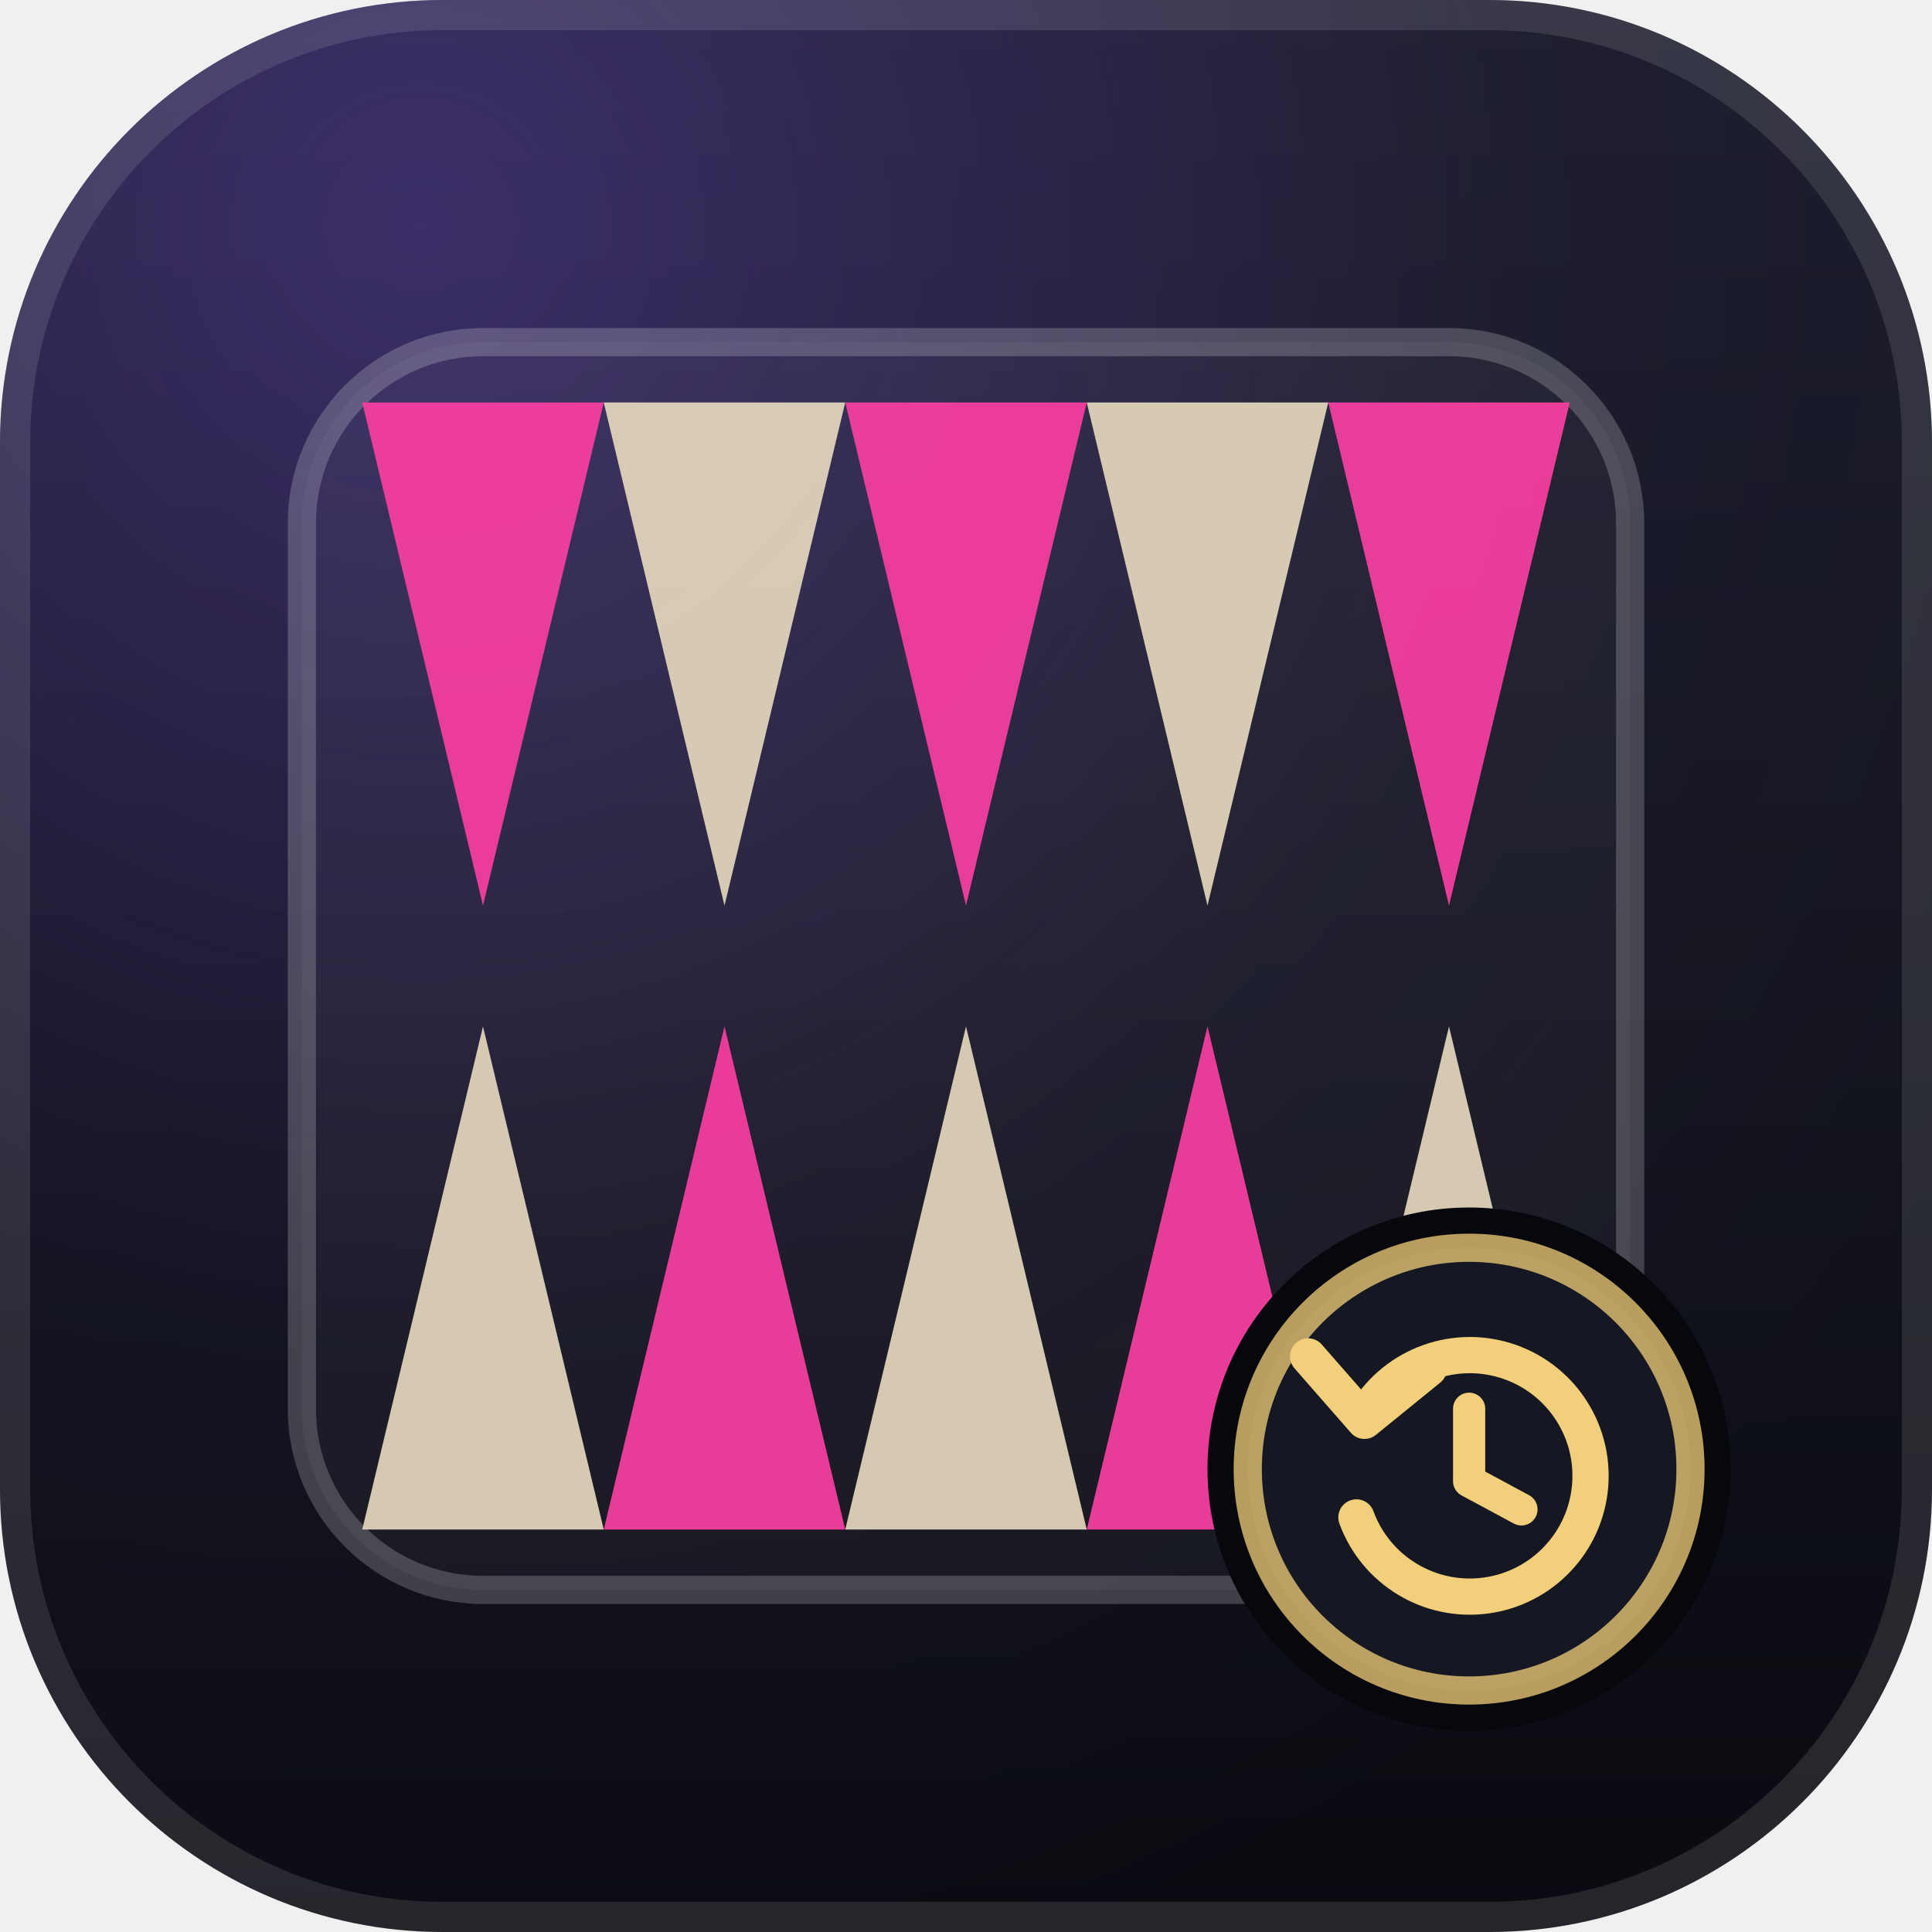
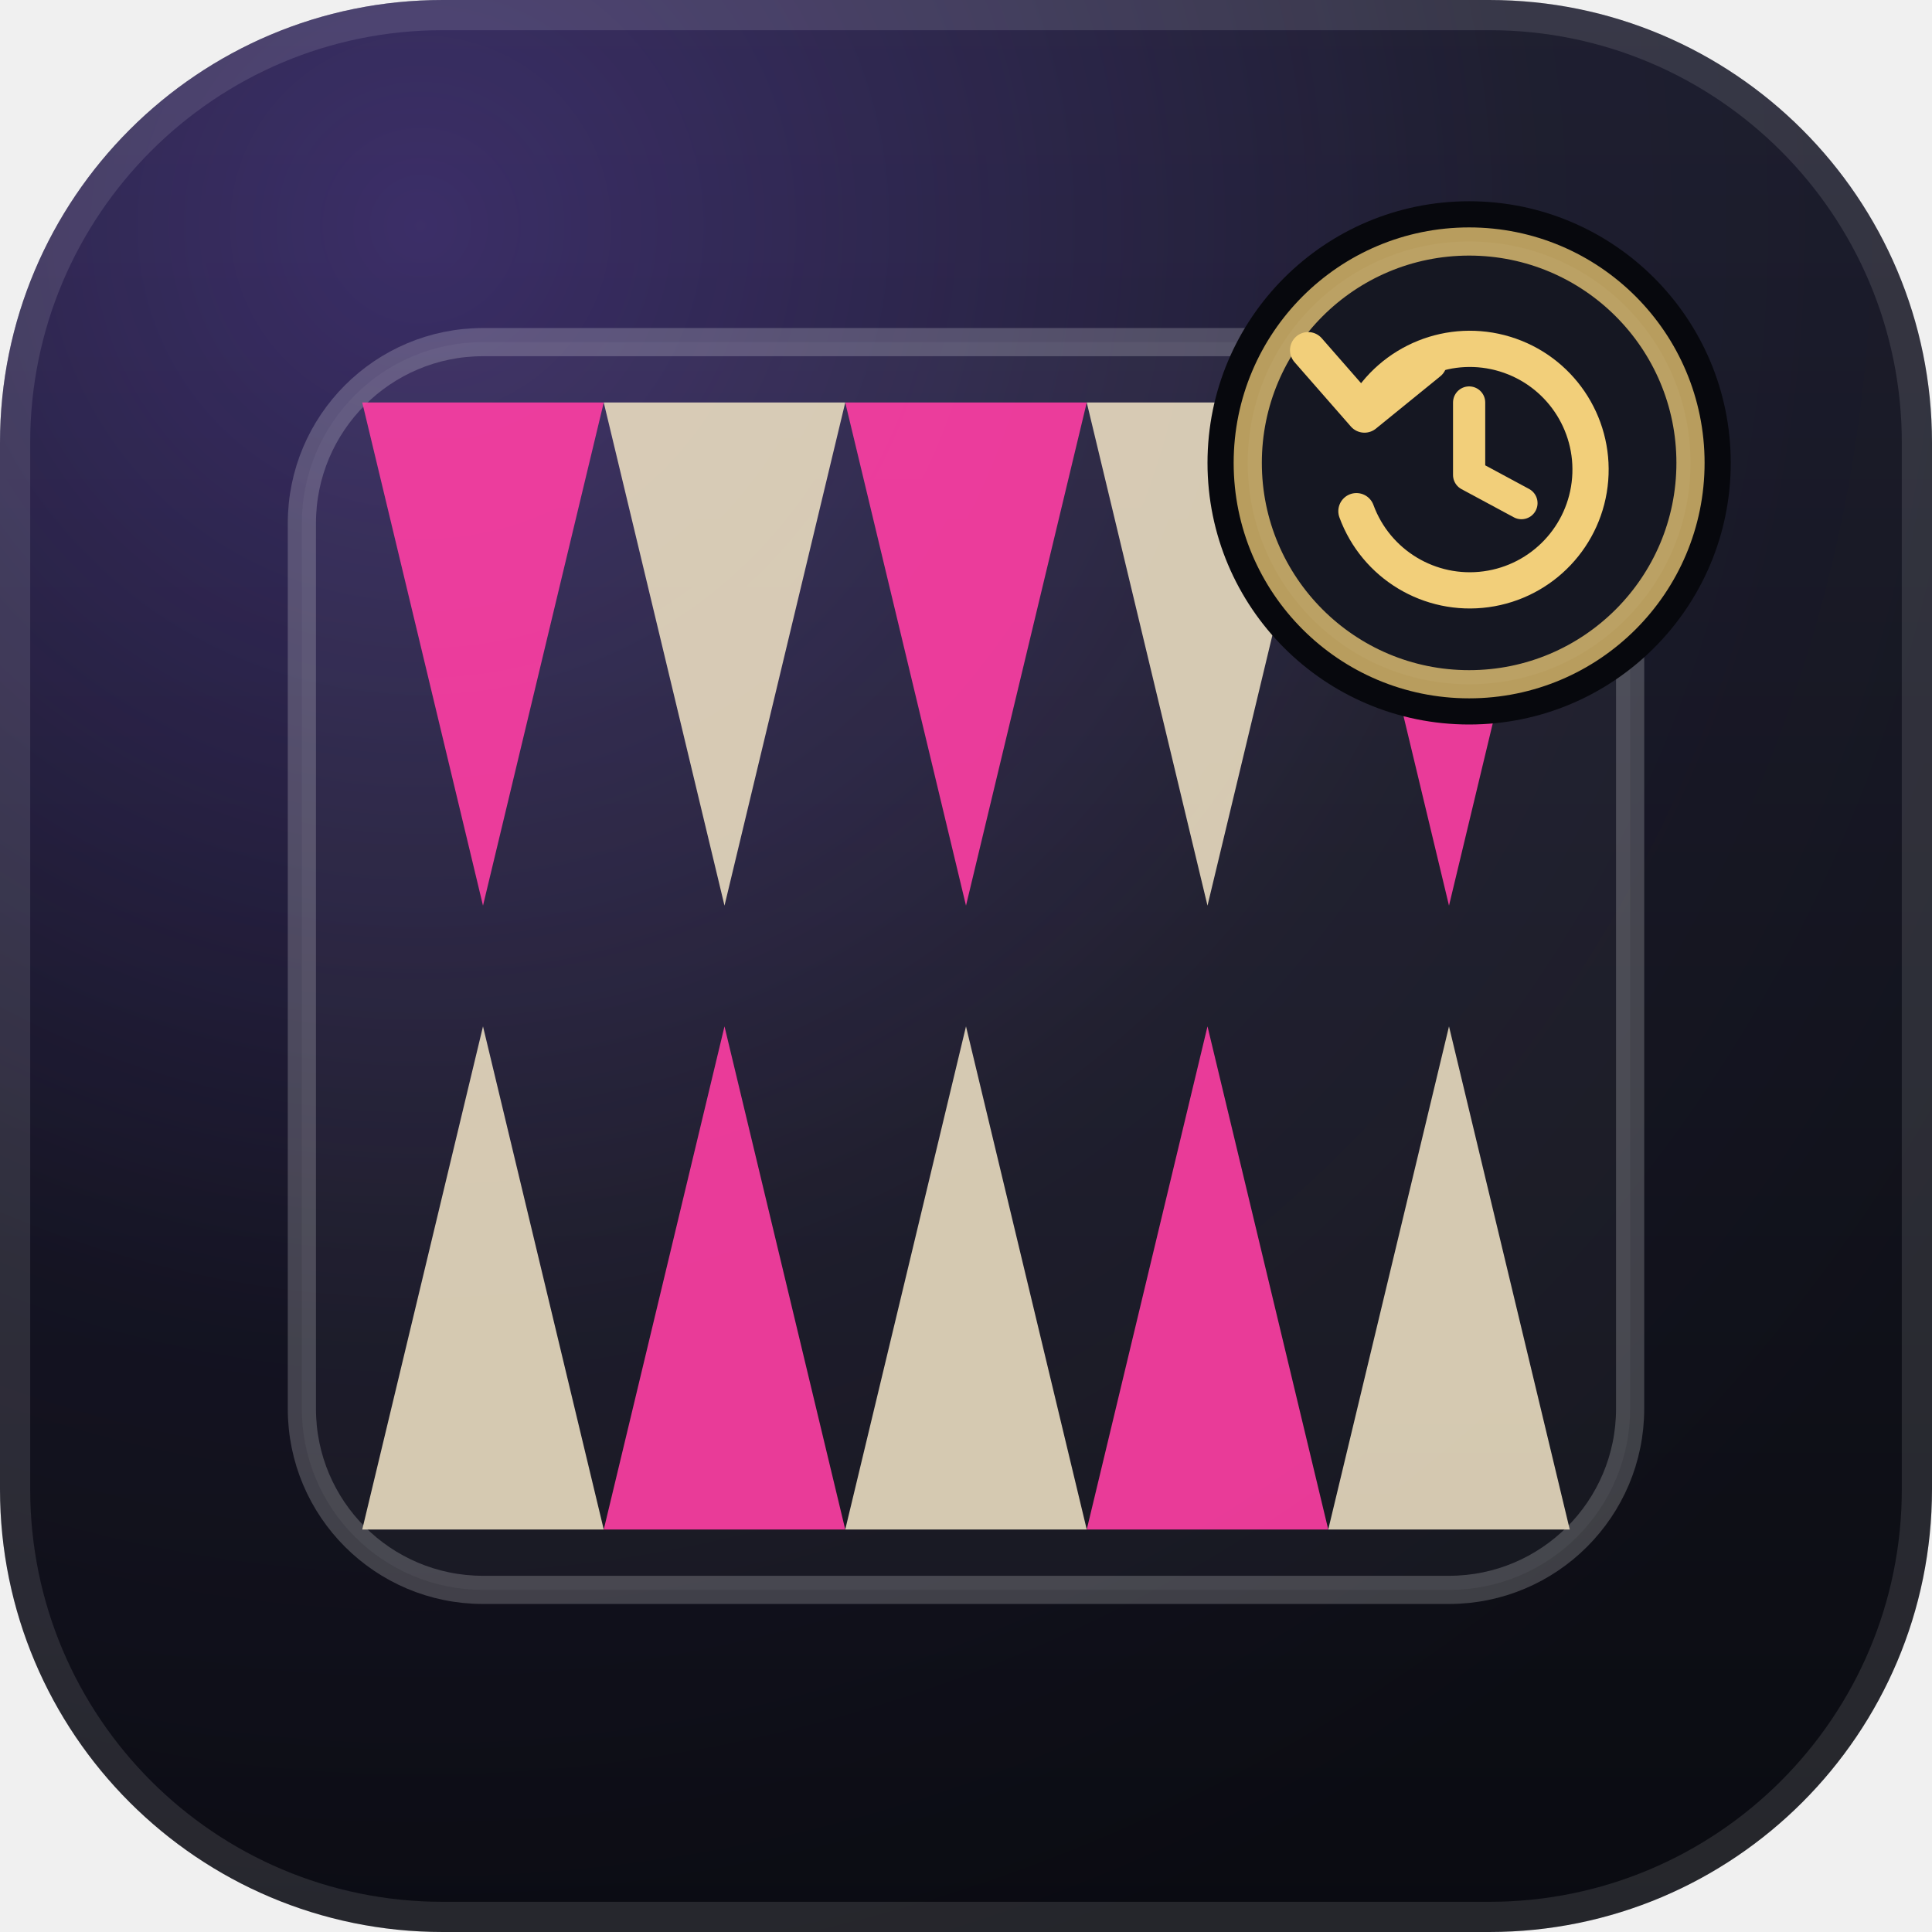
<svg xmlns="http://www.w3.org/2000/svg" viewBox="0 0 96 96" width="96" height="96">
  <defs>
    <linearGradient id="backgammon-bg" x1="0" y1="0" x2="0" y2="1">
      <stop offset="0" stop-color="#1b1d29" />
      <stop offset="1" stop-color="#0a0b11" />
    </linearGradient>
    <radialGradient id="backgammon-tint" cx=".22" cy=".12" r=".95">
      <stop offset="0" stop-color="#8b5cff" stop-opacity=".30" />
      <stop offset=".6" stop-color="#8b5cff" stop-opacity=".04" />
      <stop offset="1" stop-color="#8b5cff" stop-opacity="0" />
    </radialGradient>
  </defs>
  <rect width="96" height="96" rx="22" fill="url(#backgammon-bg)" />
  <rect width="96" height="96" rx="22" fill="url(#backgammon-tint)" />
  <rect x=".75" y=".75" width="94.5" height="94.5" rx="21.25" fill="none" stroke="#fff" stroke-opacity=".11" stroke-width="1.5" />
  <rect x="15" y="17" width="66" height="62" rx="9" fill="#fff" fill-opacity=".04" stroke="#fff" stroke-opacity=".2" stroke-width="1.4" />
  <g>
    <path d="M18 20L30 20L24.0 45Z" fill="#ff3fa4" fill-opacity=".9" />
    <path d="M18 76L30 76L24.0 51Z" fill="#e9dcc0" fill-opacity=".9" />
    <path d="M30 20L42 20L36.0 45Z" fill="#e9dcc0" fill-opacity=".9" />
    <path d="M30 76L42 76L36.0 51Z" fill="#ff3fa4" fill-opacity=".9" />
    <path d="M42 20L54 20L48.0 45Z" fill="#ff3fa4" fill-opacity=".9" />
    <path d="M42 76L54 76L48.0 51Z" fill="#e9dcc0" fill-opacity=".9" />
    <path d="M54 20L66 20L60.0 45Z" fill="#e9dcc0" fill-opacity=".9" />
    <path d="M54 76L66 76L60.0 51Z" fill="#ff3fa4" fill-opacity=".9" />
    <path d="M66 20L78 20L72.0 45Z" fill="#ff3fa4" fill-opacity=".9" />
    <path d="M66 76L78 76L72.0 51Z" fill="#e9dcc0" fill-opacity=".9" />
  </g>
-   <g transform="translate(73 73)">
+   <g transform="translate(73 23)">
    <circle r="13" fill="#07080d" />
    <circle r="11" fill="#151722" stroke="#f2cf7a" stroke-opacity=".75" stroke-width="1.4" />
    <path d="M-5.2 -2.6A6 6 0 1 1 -5.6 2.4" fill="none" stroke="#f2cf7a" stroke-width="1.8" stroke-linecap="round" />
    <path d="M-8 -5.6L-5.2 -2.4L-2 -5" fill="none" stroke="#f2cf7a" stroke-width="1.8" stroke-linecap="round" stroke-linejoin="round" />
    <path d="M0 -3V0.6L2.6 2" fill="none" stroke="#f2cf7a" stroke-width="1.6" stroke-linecap="round" stroke-linejoin="round" />
  </g>
</svg>
